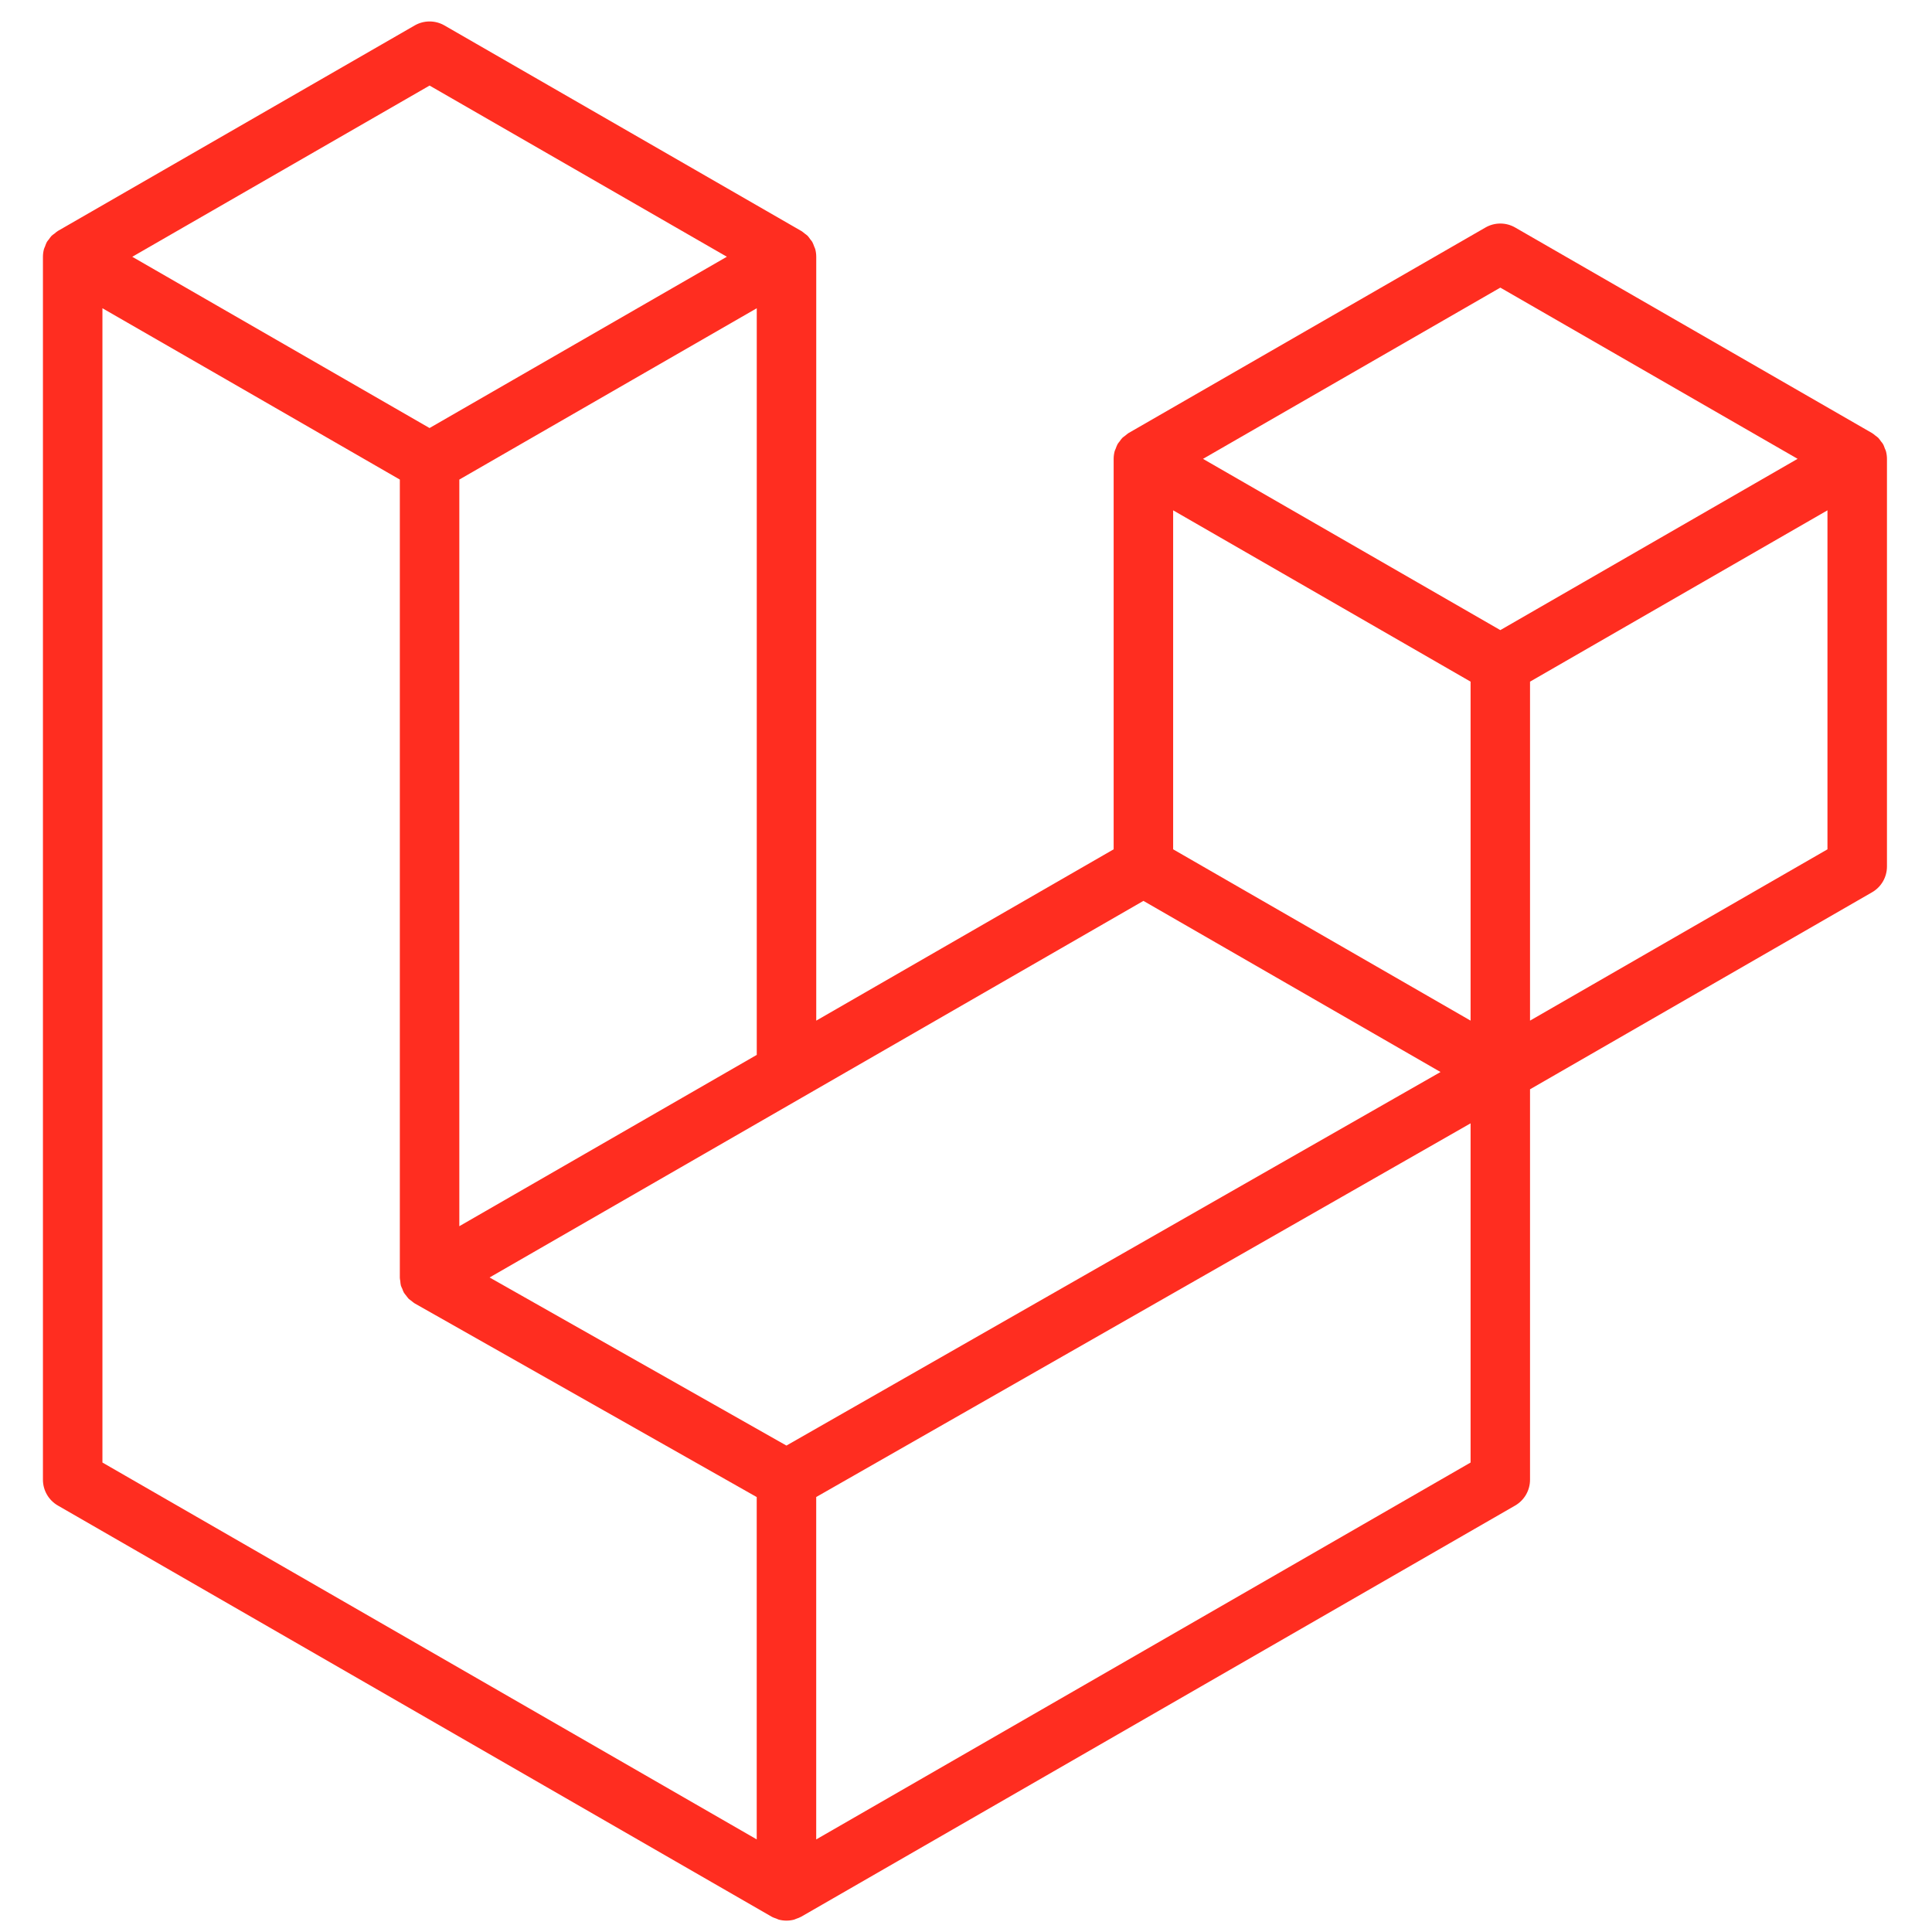
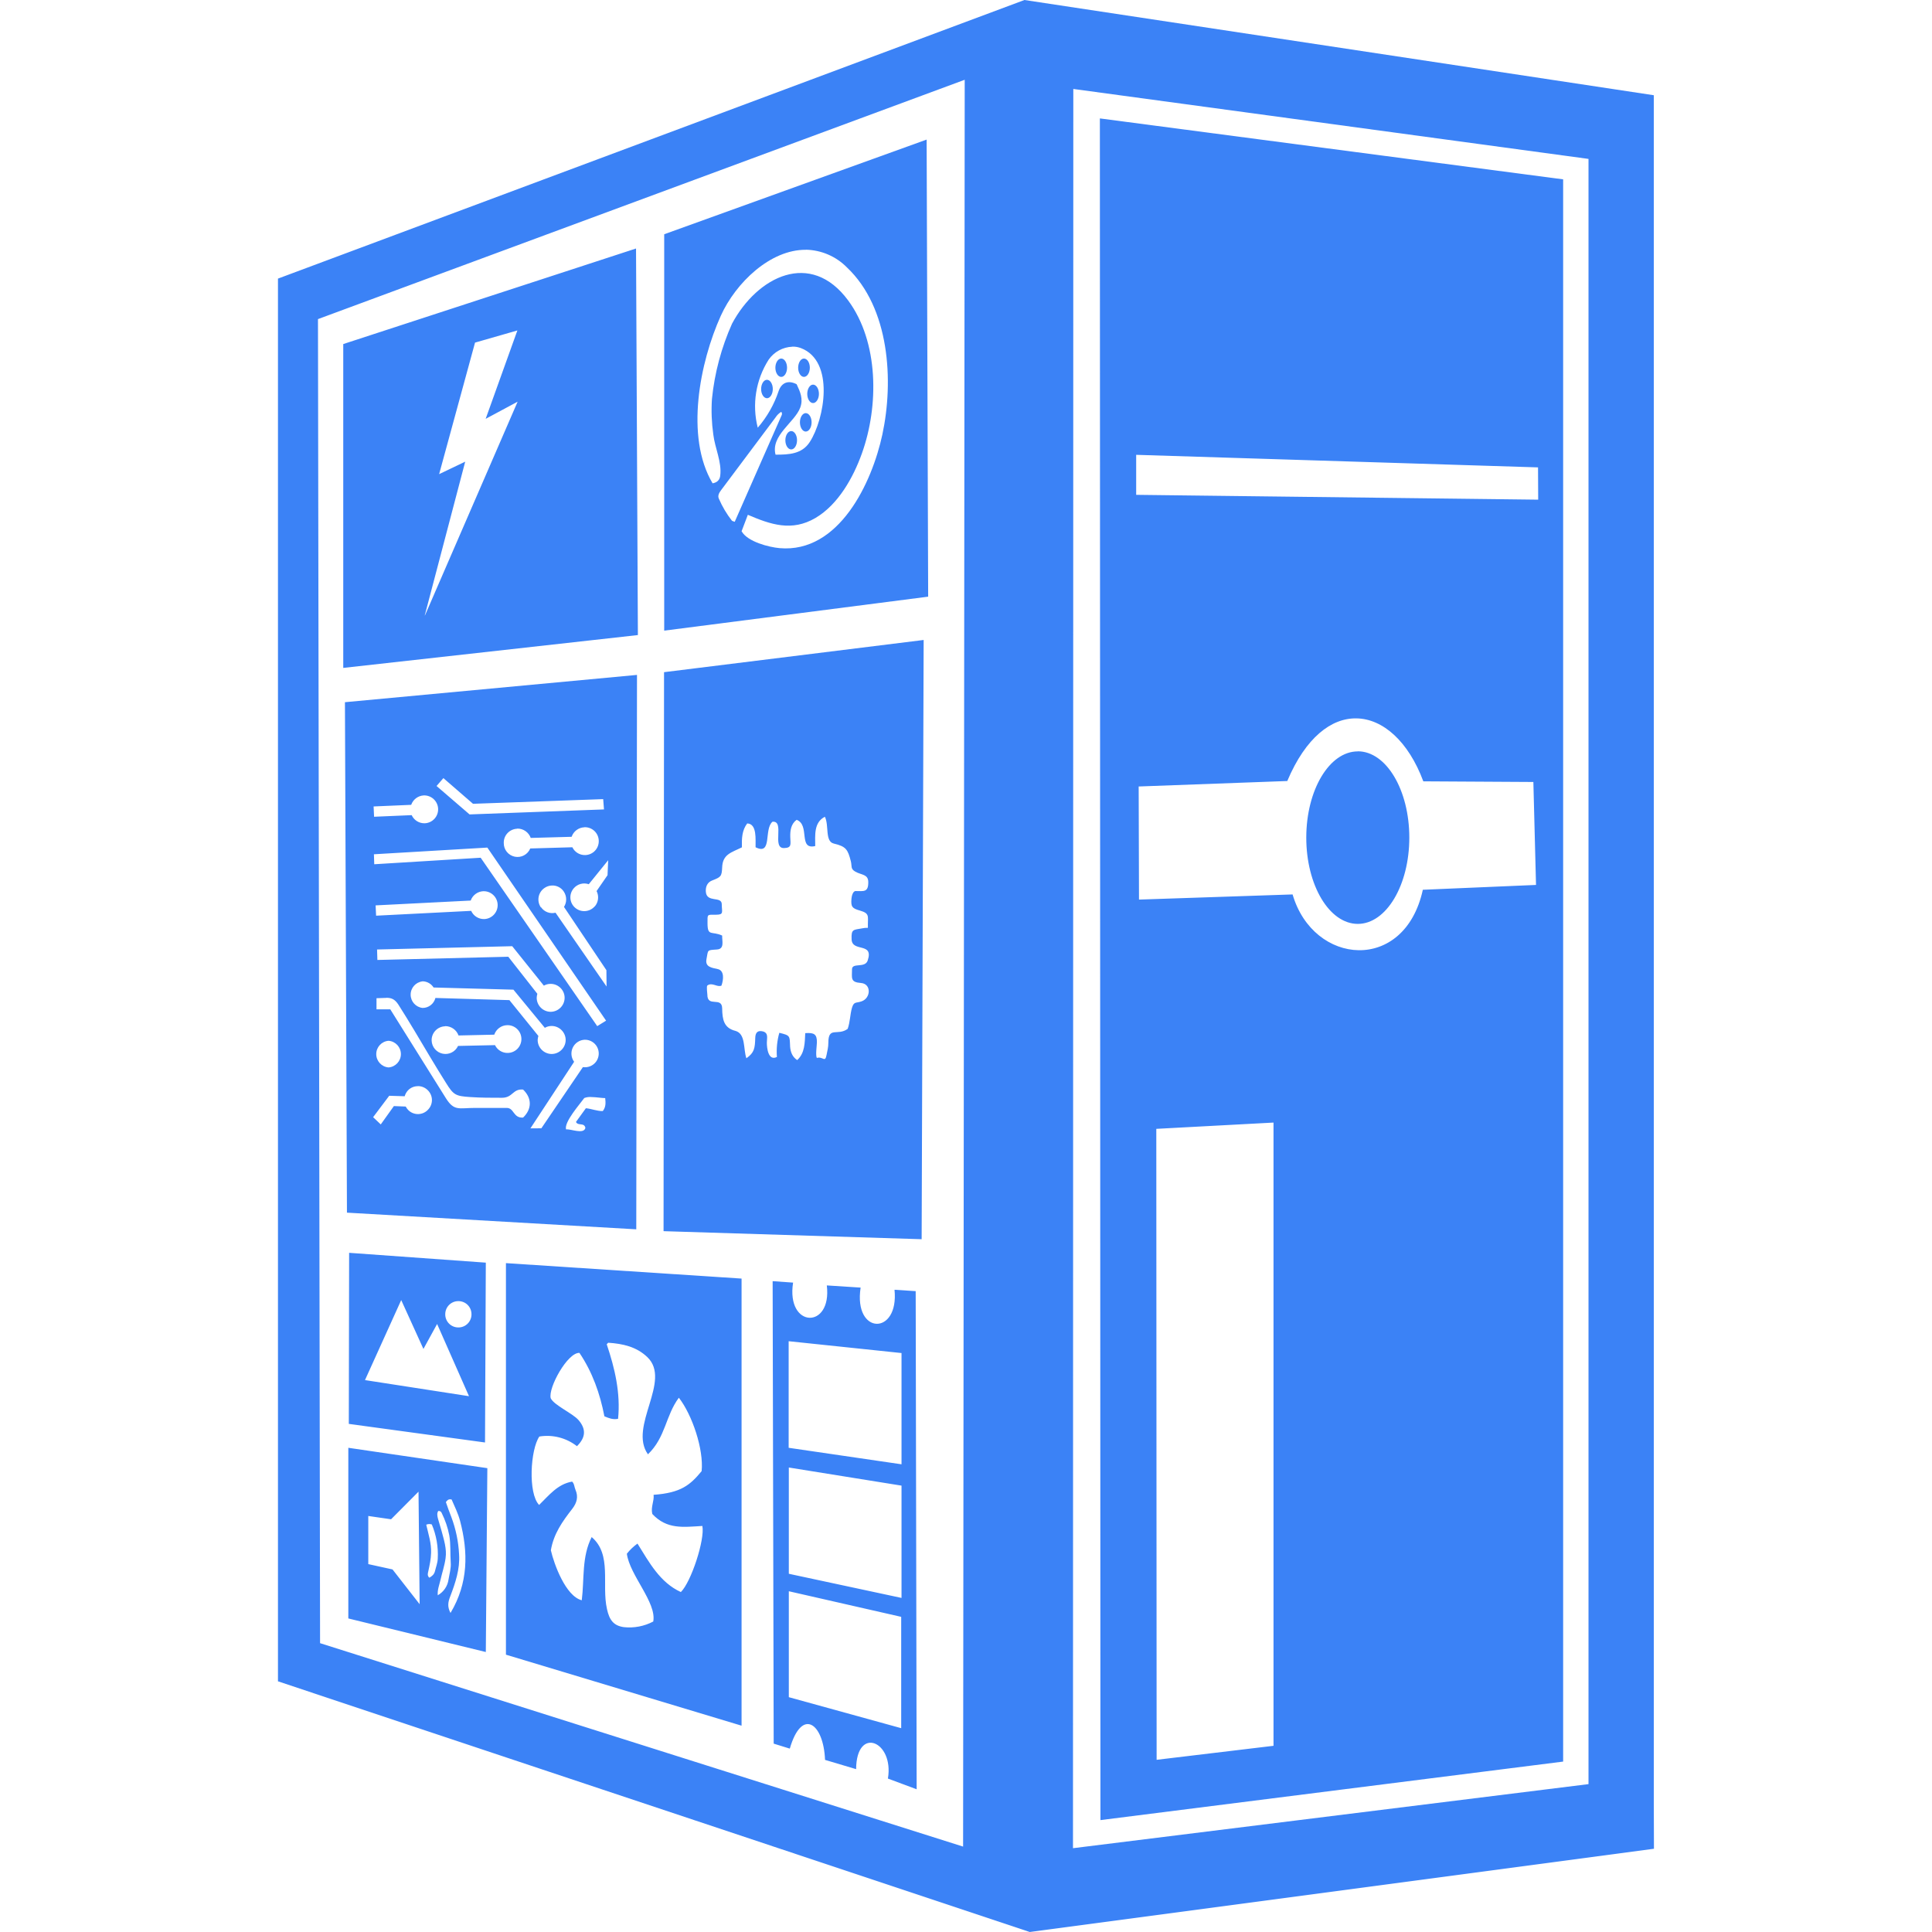
- <svg xmlns="http://www.w3.org/2000/svg" width="166" height="166" viewBox="0 0 166 166" fill="none">
-   <path fill-rule="evenodd" clip-rule="evenodd" d="M162.041 38.759C162.099 38.977 162.129 39.201 162.13 39.426V74.452C162.13 74.902 162.011 75.344 161.786 75.733C161.561 76.122 161.237 76.444 160.847 76.668L131.462 93.594V127.141C131.462 128.054 130.977 128.897 130.186 129.357L68.847 164.683C68.707 164.763 68.554 164.814 68.401 164.868C68.343 164.887 68.289 164.922 68.228 164.938C67.8 165.051 67.349 165.051 66.92 164.938C66.85 164.919 66.786 164.881 66.719 164.855C66.579 164.804 66.432 164.76 66.298 164.683L4.972 129.357C4.583 129.133 4.259 128.81 4.034 128.421C3.808 128.032 3.69 127.591 3.689 127.141L3.689 22.063C3.689 21.834 3.721 21.61 3.779 21.393C3.798 21.32 3.843 21.253 3.868 21.179C3.916 21.045 3.961 20.908 4.031 20.783C4.079 20.7 4.149 20.633 4.206 20.557C4.28 20.454 4.347 20.349 4.433 20.26C4.506 20.186 4.602 20.132 4.685 20.068C4.778 19.992 4.861 19.909 4.966 19.848L35.633 2.185C36.022 1.961 36.462 1.844 36.91 1.844C37.358 1.844 37.798 1.961 38.186 2.185L68.851 19.848H68.857C68.959 19.912 69.045 19.992 69.138 20.065C69.221 20.129 69.313 20.186 69.387 20.257C69.476 20.349 69.54 20.454 69.616 20.557C69.671 20.633 69.744 20.7 69.789 20.783C69.862 20.911 69.904 21.045 69.955 21.179C69.98 21.253 70.025 21.32 70.044 21.396C70.103 21.614 70.133 21.838 70.133 22.063V87.694L95.686 72.974V39.423C95.686 39.2 95.718 38.973 95.775 38.759C95.798 38.683 95.839 38.615 95.865 38.542C95.916 38.408 95.96 38.271 96.031 38.146C96.079 38.063 96.149 37.996 96.203 37.92C96.279 37.818 96.343 37.712 96.433 37.623C96.506 37.549 96.599 37.495 96.681 37.431C96.777 37.355 96.86 37.272 96.962 37.211L127.633 19.548C128.021 19.324 128.461 19.206 128.91 19.206C129.358 19.206 129.798 19.324 130.186 19.548L160.85 37.211C160.959 37.275 161.042 37.355 161.137 37.428C161.217 37.492 161.31 37.549 161.383 37.62C161.473 37.712 161.536 37.818 161.613 37.92C161.67 37.996 161.741 38.063 161.785 38.146C161.859 38.271 161.9 38.408 161.951 38.542C161.98 38.615 162.021 38.683 162.041 38.759ZM157.018 72.974V43.848L146.287 50.028L131.462 58.568V87.694L157.021 72.974H157.018ZM126.354 125.663V96.518L111.771 104.85L70.13 128.626V158.046L126.354 125.663ZM8.801 26.485V125.663L65.018 158.043V128.629L35.649 112L35.64 111.994L35.627 111.988C35.528 111.93 35.445 111.847 35.353 111.777C35.273 111.713 35.18 111.662 35.11 111.592L35.104 111.582C35.021 111.502 34.963 111.403 34.893 111.314C34.829 111.228 34.753 111.154 34.702 111.065L34.699 111.055C34.641 110.96 34.606 110.845 34.565 110.736C34.523 110.64 34.469 110.551 34.443 110.449C34.411 110.328 34.405 110.197 34.392 110.072C34.379 109.976 34.354 109.881 34.354 109.785V109.778V41.205L19.532 32.662L8.801 26.485ZM36.913 7.35L11.364 22.063L36.907 36.777L62.453 22.06L36.907 7.35H36.913ZM50.2 99.174L65.022 90.637V26.485L54.291 32.665L39.466 41.205V105.357L50.2 99.174ZM128.91 24.713L103.363 39.426L128.91 54.14L154.453 39.423L128.91 24.713ZM126.354 58.568L111.529 50.028L100.798 43.848V72.974L115.619 81.511L126.354 87.694V58.568ZM67.571 124.205L105.042 102.803L123.772 92.109L98.245 77.405L68.854 94.334L42.066 109.762L67.571 124.205Z" fill="#FF2D20" />
+ <svg xmlns="http://www.w3.org/2000/svg" role="img" viewBox="0 0 24 24" fill="#3b82f6">
+   <path d="M12.726 0L3.453 3.461v17.425L12.792 24l7.754-1.034-.002-.598V1.183zm-.742.991l-.02 21.948-7.988-2.527L3.95 3.964zm1.349.114l6.4.869v20.189l-6.404.796zm.33.366l.007 21.139 5.748-.727V2.228zm-2.152.263L8.251 2.91v4.924l3.279-.422zm-3.61 1.353L4.264 4.274v4.023l3.66-.408zm2.11.015a.738.738 0 01.51.22c.531.502.583 1.41.44 2.076-.128.596-.537 1.477-1.278 1.411-.132-.012-.395-.079-.469-.207L9.212 6.6l.078-.205c.285.122.546.211.839.04.283-.166.471-.503.578-.803.211-.588.211-1.382-.171-1.9-.465-.63-1.126-.3-1.442.288a3.036 3.036 0 00-.25.937 2.14 2.14 0 00.017.441c.02.168.107.341.086.511-.006.052-.037.085-.095.095-.345-.58-.157-1.508.102-2.081.185-.41.615-.824 1.057-.82zM6.427 4.105l-.394 1.098.397-.213-1.151 2.655-.002-.002.502-1.908-.324.155.446-1.634zm3.416.201a.28.28 0 01.106.018c.424.162.294.884.11 1.167-.097.151-.262.157-.424.157v.003c-.066-.24.238-.404.306-.588.04-.108-.002-.199-.045-.29-.102-.053-.186-.022-.223.083a1.341 1.341 0 01-.26.457 1.078 1.078 0 01.136-.846.376.376 0 01.294-.16zm-.138.148c-.04 0-.073.052-.073.114 0 .063.033.114.073.114.04 0 .072-.052.072-.114 0-.064-.033-.114-.072-.114zm.282 0c-.04 0-.072.052-.072.114 0 .063.033.114.072.114.04 0 .073-.052.073-.114 0-.064-.033-.114-.073-.114zm-.46.264c-.04 0-.072.053-.072.115 0 .063.033.114.073.114.04 0 .072-.053.072-.114 0-.064-.033-.115-.072-.115zm.573.06c-.04 0-.072.053-.072.115 0 .063.033.114.072.114.04 0 .073-.053.073-.114 0-.064-.033-.115-.073-.115zm-.396.339h.002c.01.014.01.028.004.041-.195.44-.387.881-.583 1.324-.018-.008-.029-.008-.035-.014a1.234 1.234 0 01-.161-.271c-.019-.038.002-.075.025-.106l.677-.904a.227.227 0 01.07-.07zm.305.015c-.04 0-.072.053-.072.114 0 .064.033.115.072.115.041 0 .073-.053.073-.115 0-.063-.033-.114-.073-.114zm-.18.223c-.04 0-.073.052-.073.114 0 .064.033.114.073.114.04 0 .072-.052.072-.114 0-.064-.033-.114-.072-.114zm4.285.295l4.992.156.002.401-4.994-.06zm-2.64 2.3l-3.225.4-.006 6.944 3.206.1zm-3.561.434l-3.628.339.025 6.341 3.594.207zm8.936.54c.33.004.648.287.832.782l1.367.008.033 1.279-1.406.06c-.227 1.04-1.36.943-1.618.058l-1.908.064-.004-1.405 1.846-.068c.229-.542.548-.783.858-.778zm.018.41a.64 1.072 0 00-.64 1.07.64 1.072 0 00.64 1.073.64 1.072 0 00.64-1.072.64 1.072 0 00-.64-1.072zm-11.359.332l.368.319 1.617-.058.01.128-1.67.062-.41-.353zm-.246.215a.173.173 0 01.015.346.173.173 0 01-.163-.101l-.467.02-.006-.128.467-.02a.175.175 0 01.154-.117zm4.985.265c.054.108-.002.307.111.333.153.036.174.075.211.218.017.064-.008.095.058.132.072.041.157.029.159.126.002.133-.056.114-.157.114-.037 0-.05.07-.052.097-.008.098.009.118.104.145.122.035.1.068.1.18 0 .056.011.025-.063.04-.118.022-.145.006-.139.14.009.161.277.03.2.26-.032.1-.195.023-.195.11 0 .11-.023.16.111.17.132.01.124.188.008.228-.07.025-.095-.002-.12.082-.024.085-.022.174-.053.26-.126.092-.24-.036-.24.173 0 .056-.012.097-.022.15-.019.104-.046.015-.12.038-.02-.025 0-.163 0-.196 0-.098-.033-.12-.145-.112-.006.12-.004.248-.1.335-.06-.04-.083-.1-.088-.168-.006-.134.004-.138-.134-.171a.865.865 0 00-.03.3c-.108.054-.125-.112-.125-.178 0-.056.023-.118-.047-.139-.07-.018-.095.017-.097.08-.004.127-.01.183-.11.253-.04-.111-.006-.304-.136-.34-.145-.036-.163-.142-.165-.28-.003-.151-.184-.007-.184-.17 0-.016-.013-.101 0-.114.06-.043.12.025.175.002.027-.074.037-.186-.043-.205-.083-.018-.161-.028-.143-.124.023-.118.002-.111.13-.12.098-.006.062-.107.065-.173-.129-.06-.182.016-.182-.154 0-.115-.009-.105.107-.105.1 0 .07-.035.07-.13 0-.106-.19-.013-.198-.158-.004-.062.02-.116.08-.138.106-.042.118-.048.123-.162.006-.165.115-.184.247-.25l-.002-.002c-.002-.106 0-.207.066-.294.124.004.102.2.104.296.212.105.1-.224.21-.317.157-.016-.012.331.143.327.101-.002.08-.05.078-.138-.002-.081.009-.162.079-.213.17.064.016.376.231.326 0-.132-.02-.293.12-.364zm-2.987.13a.172.172 0 01.178.168.172.172 0 01-.168.178.172.172 0 01-.16-.097l-.523.015a.171.171 0 01-.329-.067.172.172 0 01.167-.178v-.002a.175.175 0 01.168.116l.508-.014a.174.174 0 01.159-.118zm-1.206.253l1.475 2.15-.11.068-1.448-2.092-1.322.081-.004-.124zm1.501.157l-.008.186-.136.197a.173.173 0 01-.023.192v-.002a.173.173 0 01-.244.017.171.171 0 01-.016-.242.172.172 0 01.186-.05zM6.858 11a.168.168 0 01.144.073c.041.06.041.135.004.193l.527.786.002.203-.634-.917a.169.169 0 01-.18-.068l-.002.002a.173.173 0 01.043-.24.171.171 0 01.096-.032zm-.856.071a.173.173 0 01.014.346.173.173 0 01-.163-.102l-1.181.06-.006-.128 1.181-.06a.175.175 0 01.155-.116zm.361.683l.393.49a.166.166 0 01.085-.022c.095 0 .173.078.173.173a.175.175 0 01-.173.174.175.175 0 01-.174-.174c0-.016.004-.033.008-.05l-.361-.46-1.626.04-.004-.13zm-1.117.436h.002c.059.001.11.032.138.077l.992.027.39.474a.166.166 0 01.085-.023c.095 0 .174.079.174.174a.175.175 0 01-.174.174.175.175 0 01-.174-.174.21.21 0 01.009-.05l-.36-.445-.919-.027a.164.164 0 01-.159.124.166.166 0 01-.002-.33h-.002zm-.447.205c.06 0 .104.014.15.085.136.213.264.432.394.65.064.107.13.215.196.32.095.153.12.166.302.178.13.009.262.009.394.009.137 0 .133-.114.263-.102.111.106.111.242 0 .348-.124.008-.11-.12-.203-.12H5.9c-.197 0-.256.043-.358-.116l-.694-1.109h-.171V12.4c.048 0 .088-.004.123-.004zm1.5.34a.172.172 0 01.178.167.172.172 0 01-.167.178.172.172 0 01-.161-.097l-.459.01a.172.172 0 01-.328-.066.172.172 0 01.167-.178v-.002a.175.175 0 01.167.116l.444-.01a.174.174 0 01.16-.118zm.965.181a.171.171 0 11-.023.34l-.516.76-.136.001.543-.827a.172.172 0 01.132-.274zm-2.437.013a.166.166 0 010 .331.166.166 0 010-.331zm.364.563c.045 0 .089.017.123.051a.171.171 0 010 .245.17.17 0 01-.244 0 .198.198 0 01-.03-.042l-.147-.006-.163.228-.095-.09.2-.266.192.006a.181.181 0 01.043-.075.168.168 0 01.121-.05zm2.157.136c.06.001.129.013.17.013.006.058.01.11-.03.161-.071.002-.14-.029-.21-.035l-.123.17c.024.053.103.003.117.074-.02.085-.184.01-.24.019-.028-.09.174-.317.226-.39a.204.204 0 01.09-.012zm8.472.317v7.742l-1.452.174-.004-7.838zM4.337 15.563l-.004 2.125 1.692.231.01-2.234zm1.948.128v4.864l2.927.882v-5.554zm3.313.224l.013 5.745.2.062c.15-.515.42-.316.438.14l.386.115c.004-.543.473-.348.395.117l.357.133-.012-6.188-.263-.017c.058.571-.512.565-.421-.027l-.42-.027c.067.549-.508.534-.419-.035zm-4.614.235l.276.607.17-.31.396.897-1.292-.2zm.71.013c.091 0 .163.072.163.163a.162.162 0 01-.163.164.162.162 0 01-.163-.164c0-.09.072-.163.163-.163zm4.103.498l1.402.147v1.382l-1.402-.205zm-2.24.019c.178.012.347.048.484.178.308.294-.238.863.008 1.208.221-.213.217-.478.384-.703.166.213.31.641.283.912-.142.172-.256.27-.597.294.01.076-.037.149-.016.238.182.194.382.163.622.149.033.17-.139.695-.267.821-.26-.118-.394-.37-.539-.602a.64.64 0 00-.132.126c.035.267.372.606.328.842a.636.636 0 01-.365.07c-.128-.018-.18-.088-.21-.225-.069-.303.065-.677-.19-.894-.125.246-.09.518-.123.785-.2-.05-.345-.45-.384-.621.035-.205.142-.356.266-.515.058-.075.077-.15.04-.236-.015-.033-.013-.075-.042-.102-.18.031-.287.17-.41.29-.14-.145-.108-.69.003-.85a.601.601 0 01.467.12c.11-.108.116-.213.019-.325-.075-.085-.304-.184-.345-.271-.033-.13.21-.57.357-.563.161.238.256.507.31.788.056.023.105.044.17.031.032-.32-.04-.626-.141-.926.01-.01.016-.019.02-.019zm-3.23 1.305v2.12l1.708.417.019-2.284zm5.472.245l1.4.225v1.395l-1.4-.3zm-4.6.3l.014 1.398-.337-.432-.301-.066v-.598l.283.041zm.398.095a.08.08 0 01.013.002c.037.085.08.172.105.265.103.393.103.773-.118 1.144l-.002-.002c-.04-.077-.029-.135-.002-.203.064-.168.122-.34.11-.521a1.544 1.544 0 00-.096-.464 4.151 4.151 0 01-.068-.186c.015-.022.03-.037.058-.035zm-.143.145c.02.001.028.014.034.027.043.088.074.177.093.275.02.113.01.225.018.337.006.072-.016.143-.027.211a.267.267 0 01-.134.197v.002h-.002l.002-.002c-.006-.067.019-.127.033-.187.02-.09.052-.182.064-.273.017-.116-.02-.227-.05-.34l-.045-.154c-.008-.033-.014-.064.004-.093h.01zm-.123.162c.011 0 .021.002.033.005a.96.96 0 01.074.424c-.002.056-.023.106-.035.158-.01.039-.037.062-.07.08-.027-.027-.019-.051-.013-.078.017-.077.033-.151.035-.23.005-.12-.033-.232-.06-.35h-.002a.1.1 0 01.038-.009zm4.468.835l1.396.318v1.383l-1.396-.385z" />
</svg>
